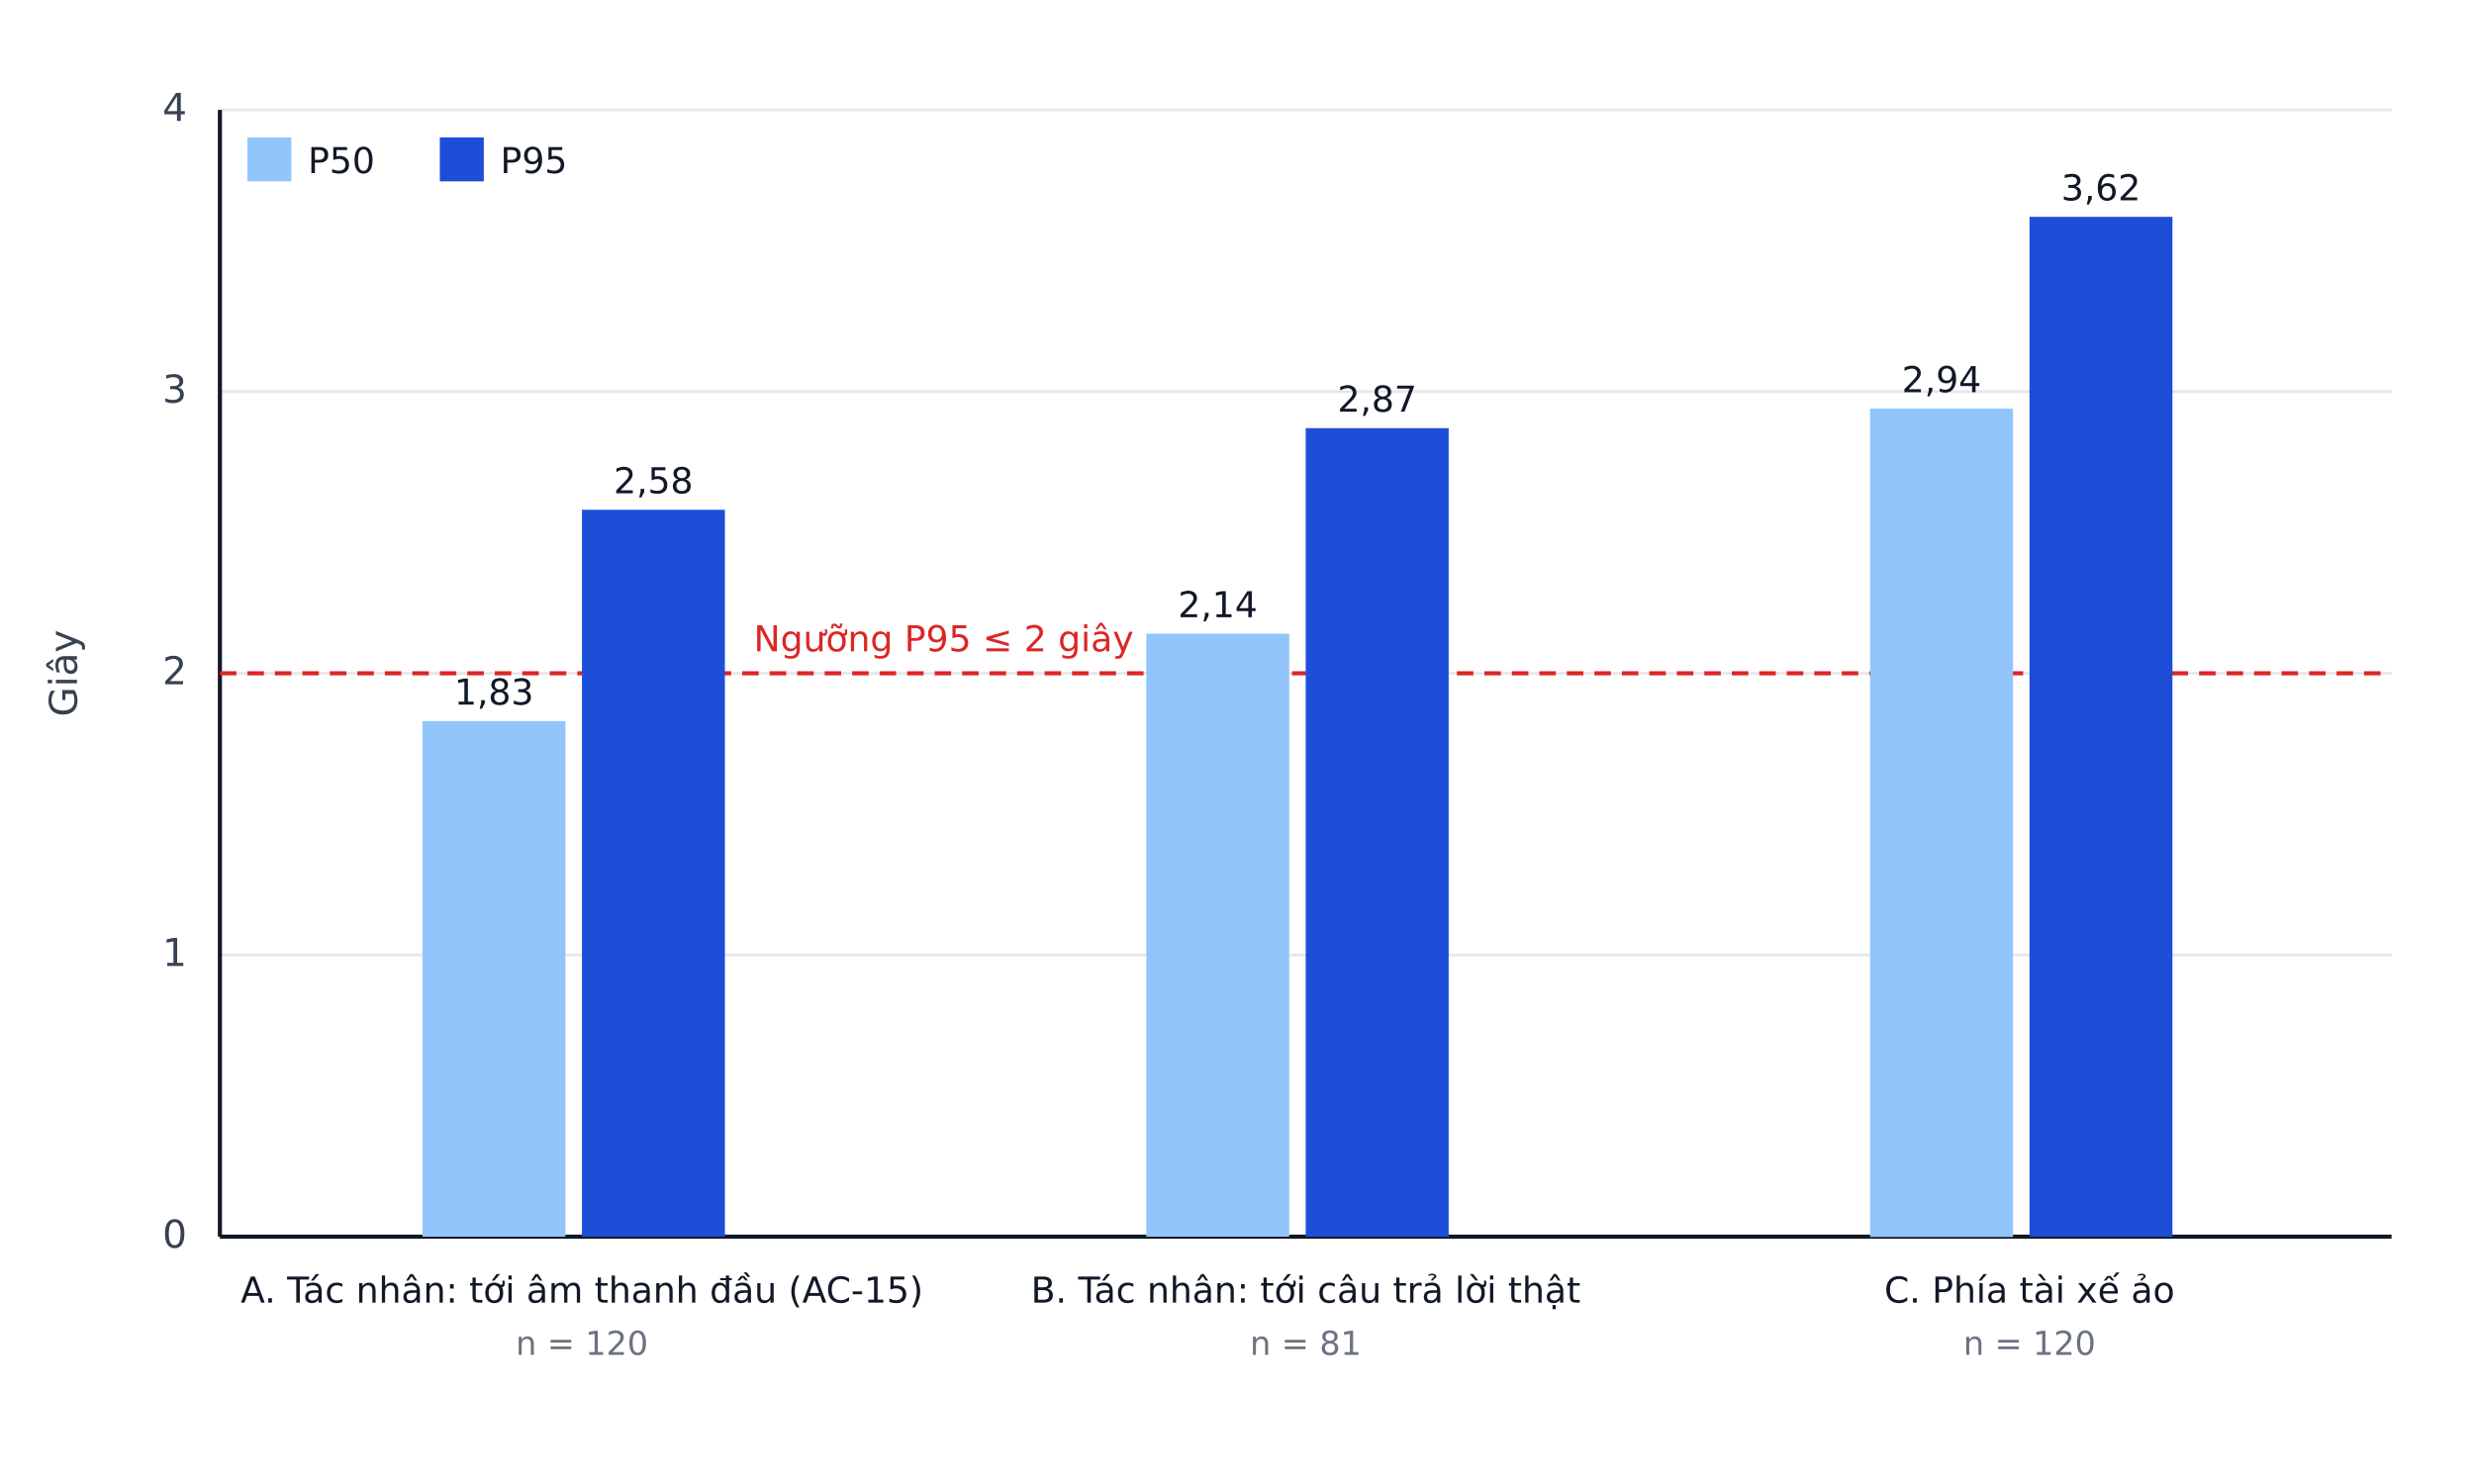
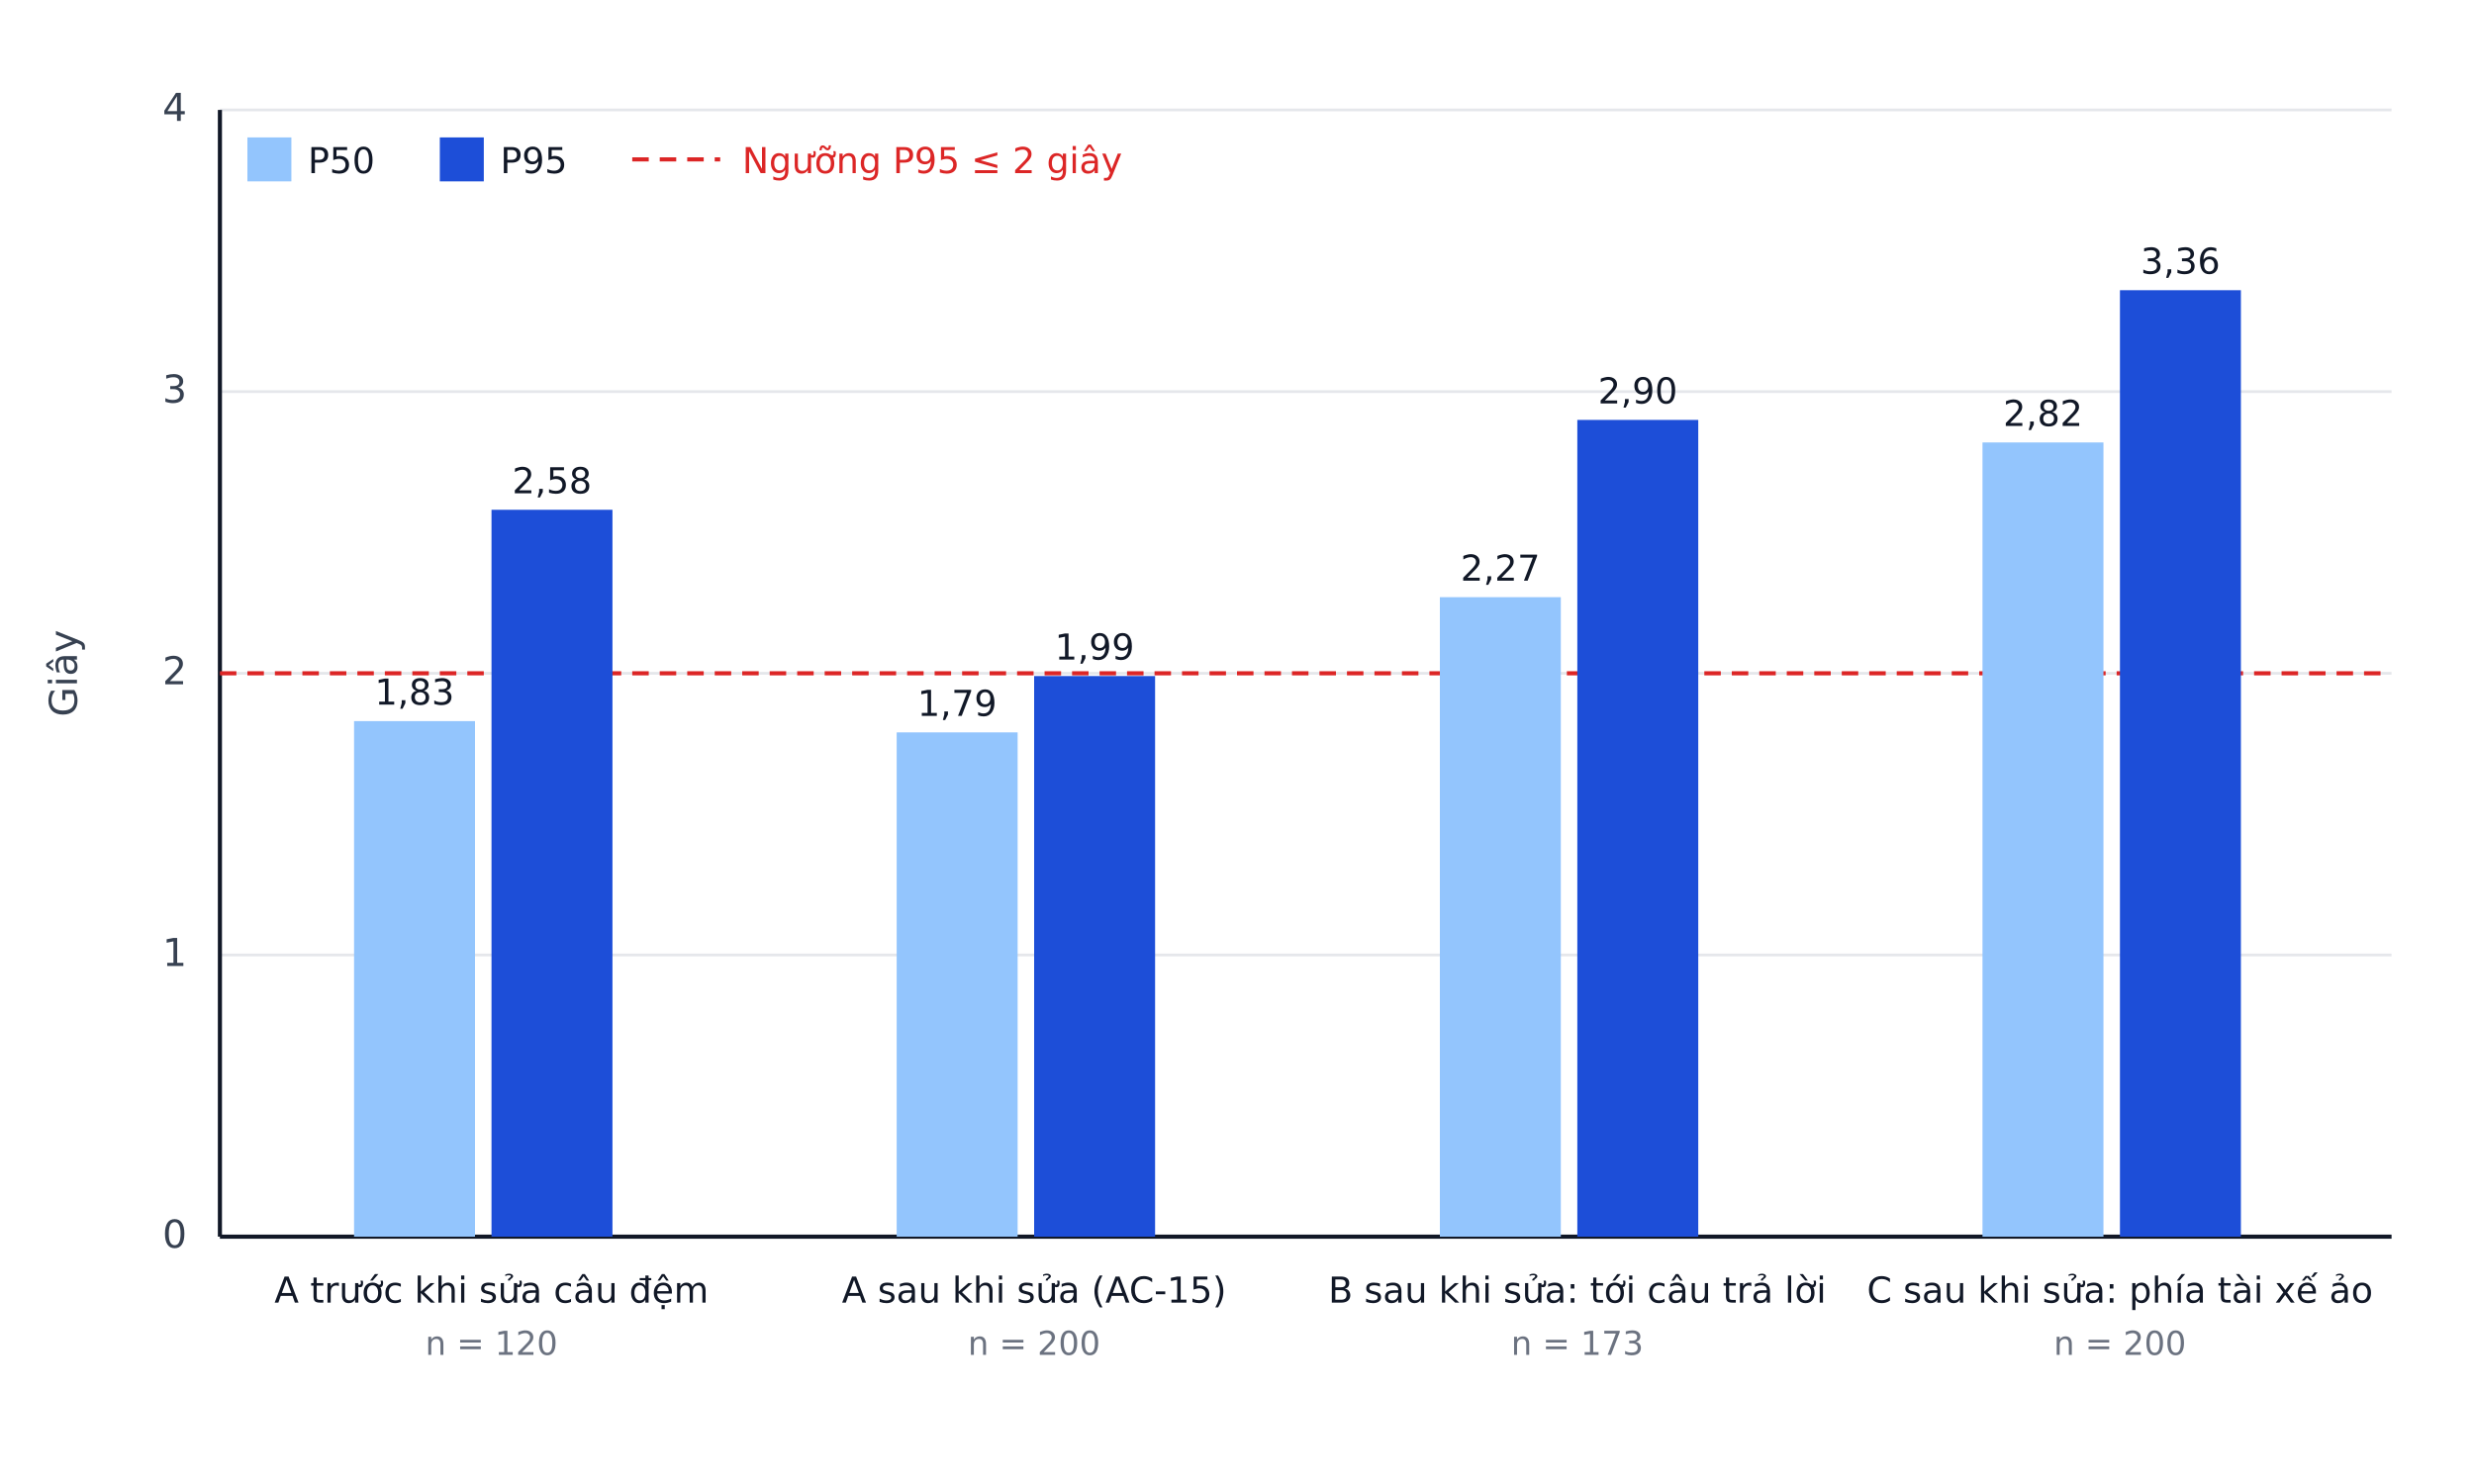
<svg xmlns="http://www.w3.org/2000/svg" width="900" height="540" viewBox="0 0 900 540" font-family="DejaVu Sans, Arial, sans-serif">
  <rect width="900" height="540" fill="#FFFFFF" />
  <line x1="80" y1="450.0" x2="870" y2="450.0" stroke="#E5E7EB" stroke-width="1" />
  <text x="68" y="454.0" text-anchor="end" font-size="14" fill="#374151">0</text>
  <line x1="80" y1="347.5" x2="870" y2="347.5" stroke="#E5E7EB" stroke-width="1" />
  <text x="68" y="351.5" text-anchor="end" font-size="14" fill="#374151">1</text>
  <line x1="80" y1="245.0" x2="870" y2="245.0" stroke="#E5E7EB" stroke-width="1" />
  <text x="68" y="249.0" text-anchor="end" font-size="14" fill="#374151">2</text>
  <line x1="80" y1="142.5" x2="870" y2="142.5" stroke="#E5E7EB" stroke-width="1" />
  <text x="68" y="146.5" text-anchor="end" font-size="14" fill="#374151">3</text>
  <line x1="80" y1="40.0" x2="870" y2="40.0" stroke="#E5E7EB" stroke-width="1" />
  <text x="68" y="44.0" text-anchor="end" font-size="14" fill="#374151">4</text>
  <line x1="80" y1="40" x2="80" y2="450" stroke="#111827" stroke-width="1.5" />
  <line x1="80" y1="450" x2="870" y2="450" stroke="#111827" stroke-width="1.5" />
  <text x="28" y="245.0" font-size="14" fill="#374151" transform="rotate(-90 28 245.0)" text-anchor="middle">Giây</text>
  <line x1="80" y1="245.0" x2="870" y2="245.0" stroke="#DC2626" stroke-width="1.5" stroke-dasharray="6 4" />
-   <text x="343.3" y="237.0" text-anchor="middle" font-size="13" fill="#DC2626">Ngưỡng P95 ≤ 2 giây</text>
-   <rect x="153.7" y="262.4" width="52" height="187.6" fill="#93C5FD" />
-   <text x="179.7" y="256.4" text-anchor="middle" font-size="13" fill="#111827">1,83</text>
-   <rect x="211.7" y="185.5" width="52" height="264.5" fill="#1D4ED8" />
-   <text x="237.7" y="179.5" text-anchor="middle" font-size="13" fill="#111827">2,58</text>
-   <text x="211.7" y="474.0" text-anchor="middle" font-size="13" fill="#111827">A. Tác nhân: tới âm thanh đầu (AC-15)</text>
-   <text x="211.7" y="493.0" text-anchor="middle" font-size="12" fill="#6B7280">n = 120</text>
-   <rect x="417.0" y="230.6" width="52" height="219.4" fill="#93C5FD" />
-   <text x="443.0" y="224.6" text-anchor="middle" font-size="13" fill="#111827">2,14</text>
-   <rect x="475.0" y="155.8" width="52" height="294.2" fill="#1D4ED8" />
-   <text x="501.0" y="149.8" text-anchor="middle" font-size="13" fill="#111827">2,87</text>
-   <text x="475.0" y="474.0" text-anchor="middle" font-size="13" fill="#111827">B. Tác nhân: tới câu trả lời thật</text>
-   <text x="475.0" y="493.0" text-anchor="middle" font-size="12" fill="#6B7280">n = 81</text>
-   <rect x="680.3" y="148.7" width="52" height="301.4" fill="#93C5FD" />
-   <text x="706.3" y="142.7" text-anchor="middle" font-size="13" fill="#111827">2,94</text>
-   <rect x="738.3" y="78.9" width="52" height="371.1" fill="#1D4ED8" />
-   <text x="764.3" y="72.9" text-anchor="middle" font-size="13" fill="#111827">3,62</text>
-   <text x="738.3" y="474.0" text-anchor="middle" font-size="13" fill="#111827">C. Phía tài xế ảo</text>
-   <text x="738.3" y="493.0" text-anchor="middle" font-size="12" fill="#6B7280">n = 120</text>
+   <rect x="128.8" y="262.4" width="44" height="187.6" fill="#93C5FD" />
+   <text x="150.8" y="256.4" text-anchor="middle" font-size="13" fill="#111827">1,83</text>
+   <rect x="178.8" y="185.5" width="44" height="264.5" fill="#1D4ED8" />
+   <text x="200.8" y="179.5" text-anchor="middle" font-size="13" fill="#111827">2,58</text>
+   <text x="178.8" y="474.0" text-anchor="middle" font-size="13" fill="#111827">A trước khi sửa câu đệm</text>
+   <text x="178.8" y="493.0" text-anchor="middle" font-size="12" fill="#6B7280">n = 120</text>
+   <rect x="326.2" y="266.5" width="44" height="183.5" fill="#93C5FD" />
+   <text x="348.2" y="260.5" text-anchor="middle" font-size="13" fill="#111827">1,79</text>
+   <rect x="376.2" y="246.0" width="44" height="204.0" fill="#1D4ED8" />
+   <text x="398.2" y="240.0" text-anchor="middle" font-size="13" fill="#111827">1,99</text>
+   <text x="376.2" y="474.0" text-anchor="middle" font-size="13" fill="#111827">A sau khi sửa (AC-15)</text>
+   <text x="376.2" y="493.0" text-anchor="middle" font-size="12" fill="#6B7280">n = 200</text>
+   <rect x="523.8" y="217.3" width="44" height="232.7" fill="#93C5FD" />
+   <text x="545.8" y="211.3" text-anchor="middle" font-size="13" fill="#111827">2,27</text>
+   <rect x="573.8" y="152.8" width="44" height="297.2" fill="#1D4ED8" />
+   <text x="595.8" y="146.8" text-anchor="middle" font-size="13" fill="#111827">2,90</text>
+   <text x="573.8" y="474.0" text-anchor="middle" font-size="13" fill="#111827">B sau khi sửa: tới câu trả lời</text>
+   <text x="573.8" y="493.0" text-anchor="middle" font-size="12" fill="#6B7280">n = 173</text>
+   <rect x="721.2" y="161.0" width="44" height="289.0" fill="#93C5FD" />
+   <text x="743.2" y="155.0" text-anchor="middle" font-size="13" fill="#111827">2,82</text>
+   <rect x="771.2" y="105.6" width="44" height="344.4" fill="#1D4ED8" />
+   <text x="793.2" y="99.6" text-anchor="middle" font-size="13" fill="#111827">3,36</text>
+   <text x="771.2" y="474.0" text-anchor="middle" font-size="13" fill="#111827">C sau khi sửa: phía tài xế ảo</text>
+   <text x="771.2" y="493.0" text-anchor="middle" font-size="12" fill="#6B7280">n = 200</text>
  <rect x="90" y="50" width="16" height="16" fill="#93C5FD" />
  <text x="112" y="63" font-size="13" fill="#111827">P50</text>
  <rect x="160" y="50" width="16" height="16" fill="#1D4ED8" />
  <text x="182" y="63" font-size="13" fill="#111827">P95</text>
+   <line x1="230" y1="58" x2="262" y2="58" stroke="#DC2626" stroke-width="1.5" stroke-dasharray="6 4" />
+   <text x="270" y="63" font-size="13" fill="#DC2626">Ngưỡng P95 ≤ 2 giây</text>
</svg>
